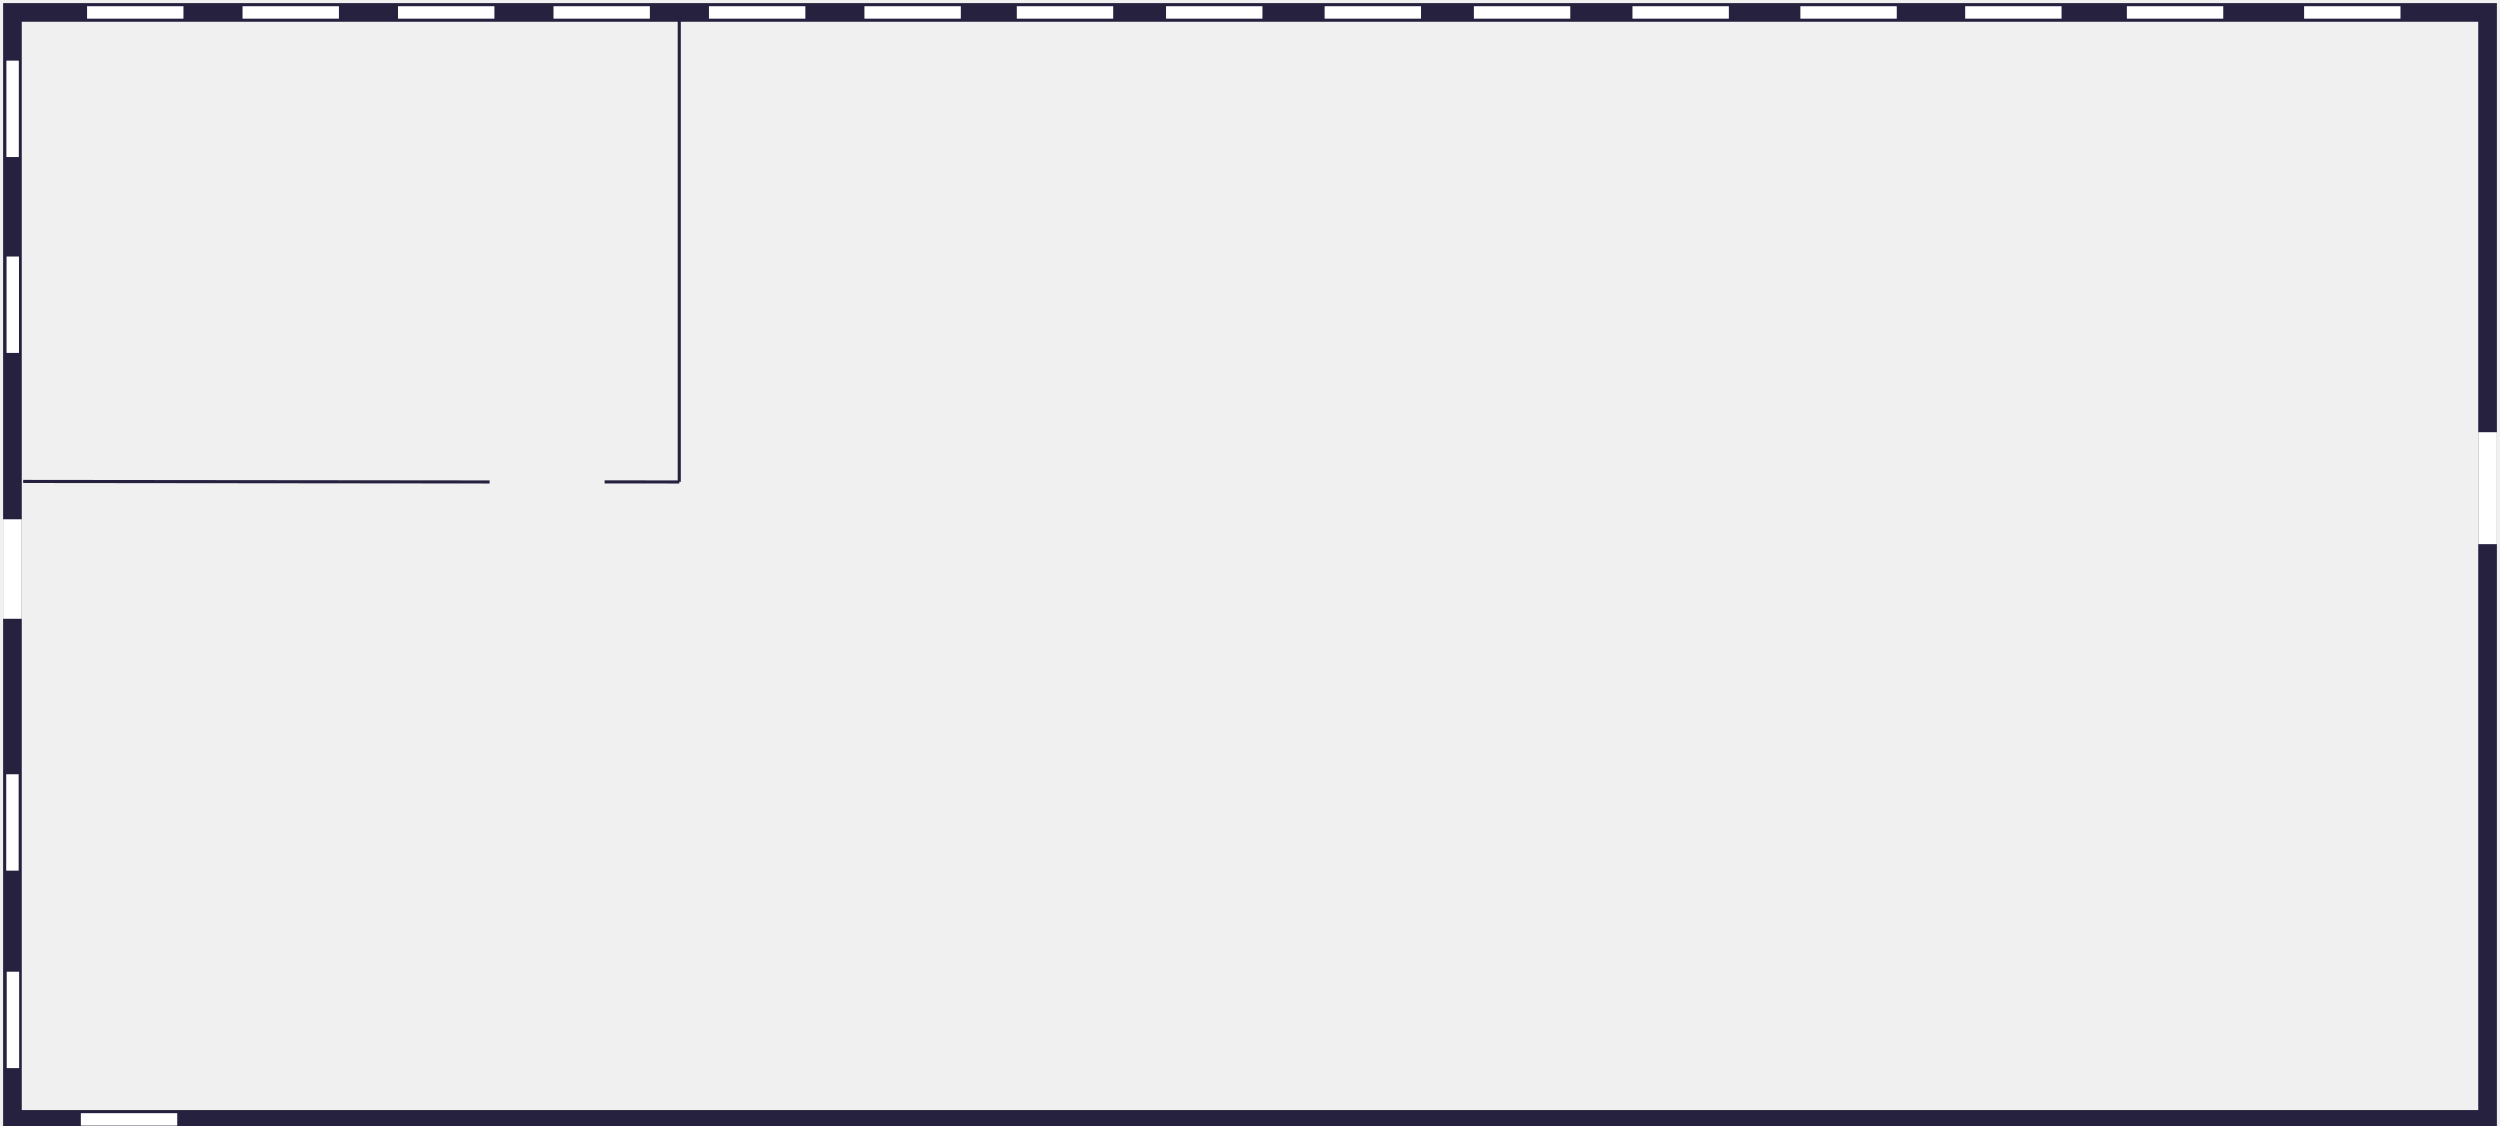
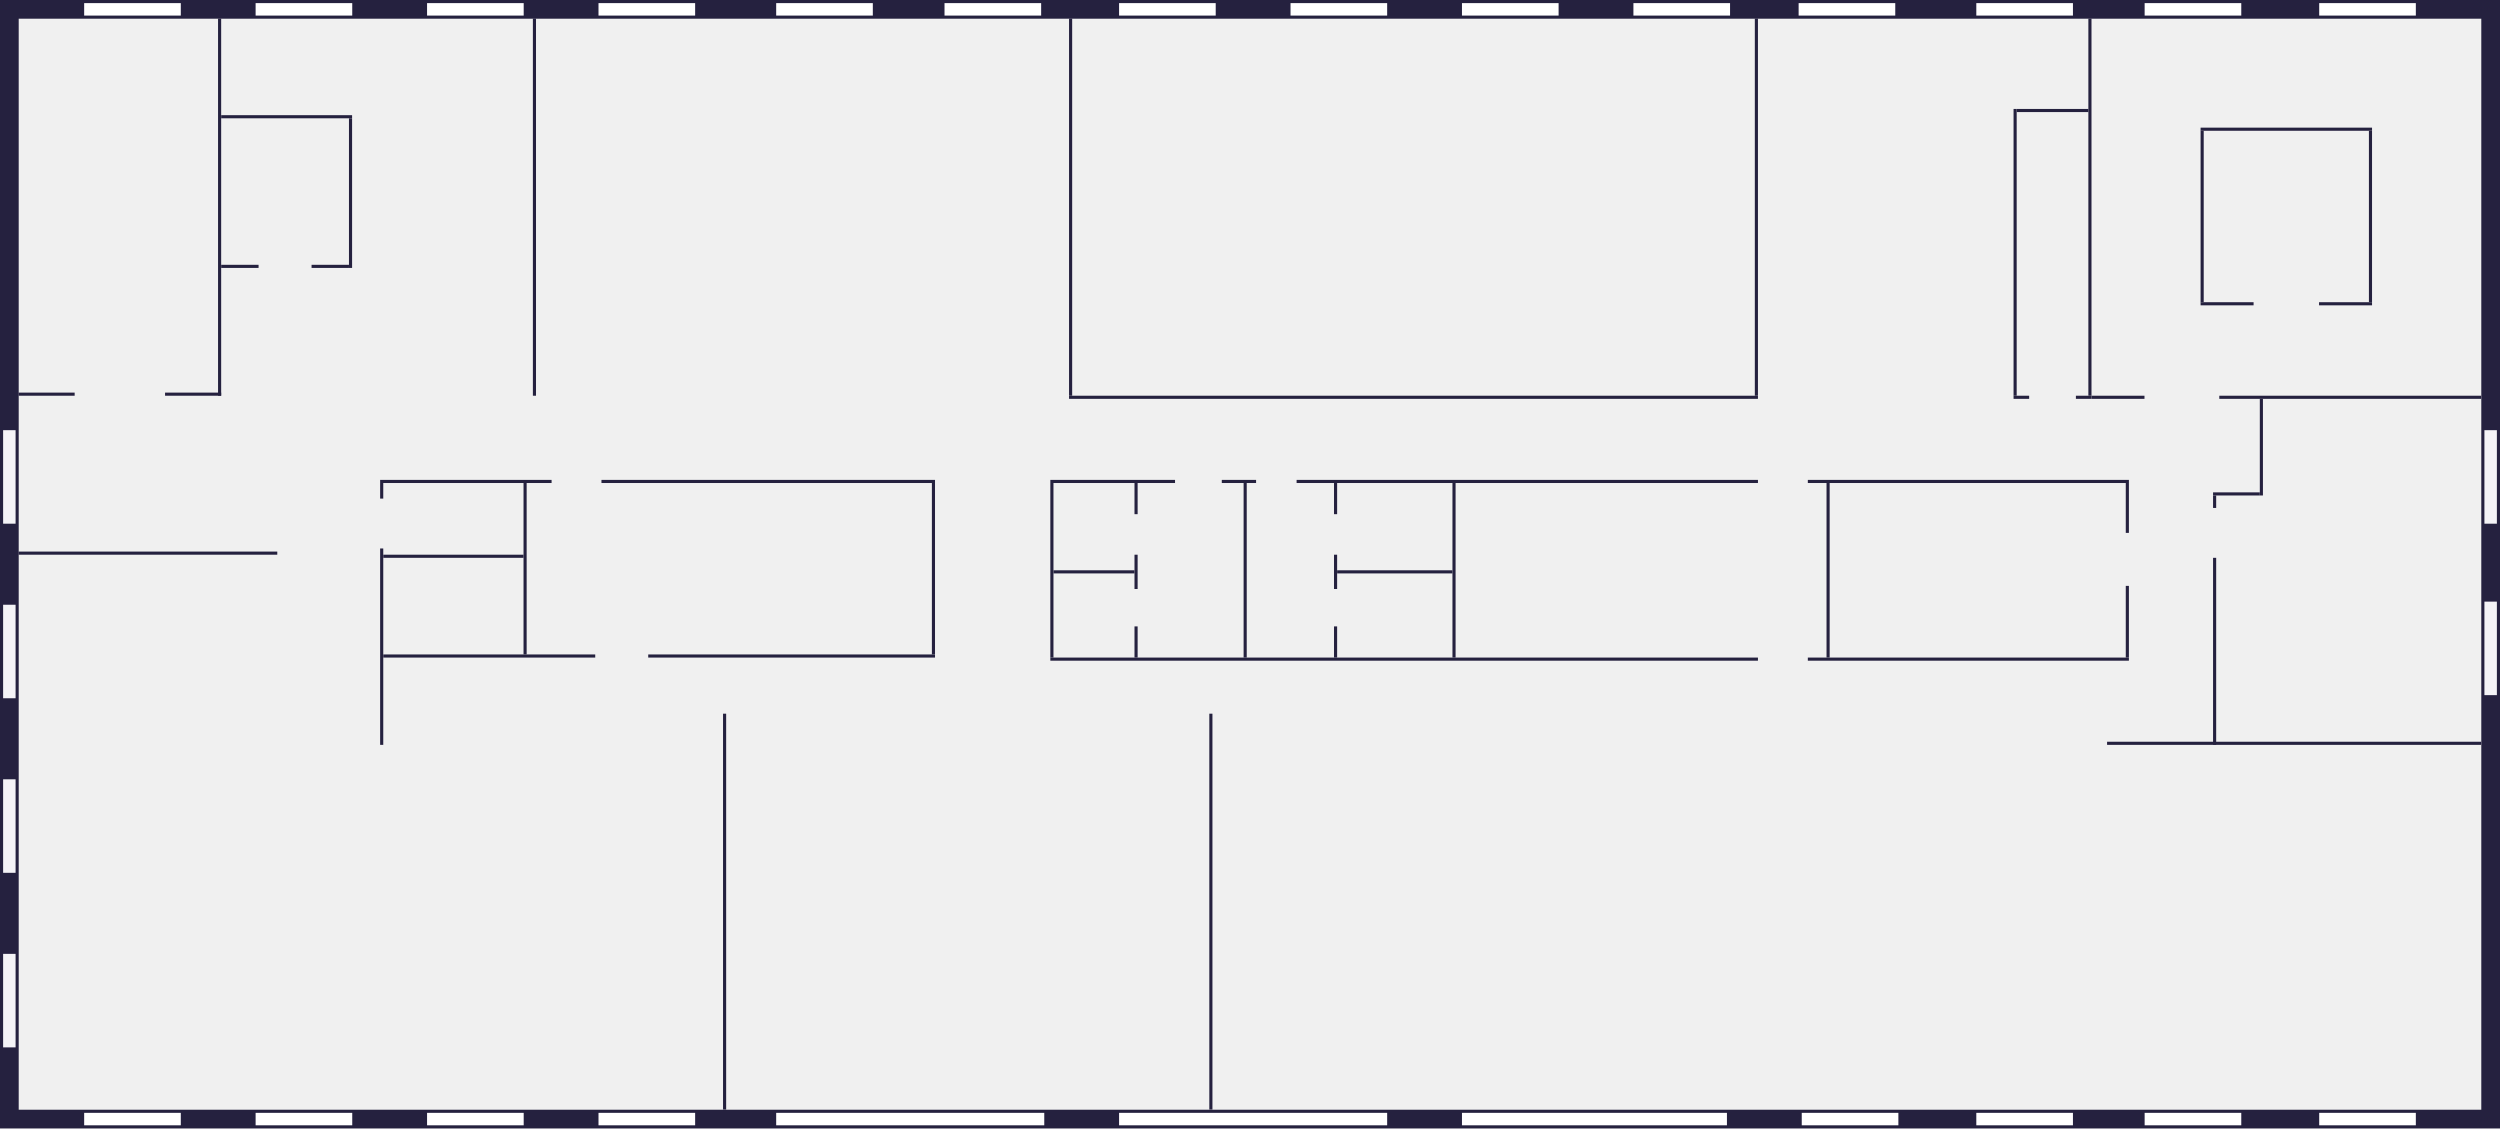
- <svg xmlns="http://www.w3.org/2000/svg" xmlns:xlink="http://www.w3.org/1999/xlink" viewBox="0 0 804 362" width="804" height="362">
-   <style type="text/css">.level1st0{fill:#25213F;}.level1st1{fill:#C1BECB;stroke:#25213F;stroke-width:0.5;}.level1st2{fill:#C4C4C4;stroke:#25213F;stroke-width:0.5;}.level1st3{fill:#FFFFFF;}.level1st4{fill:none;stroke:#25213F;}.level1level1st10{fill-rule:evenodd;clip-rule:evenodd;fill:#25213F;}</style>
-   <defs>
-     <symbol id="svg_6" viewBox="0 0 26 17">
-       <rect fill="white" height="13" id="svg_28" stroke="#25213F" transform="rotate(180 25.5 13.5)" width="25" x="25.5" y="13.5" />
-       <rect fill="#25213F" height="1" id="svg_29" transform="rotate(180 21 4)" width="16" x="21" y="4" />
-       <rect fill="#25213F" height="1" id="svg_30" transform="rotate(180 19 17)" width="12" x="19" y="17" />
-       <rect fill="#25213F" height="2" id="svg_31" transform="rotate(180 17 16)" width="8" x="17" y="16" />
-     </symbol>
-     <symbol id="svg_26" viewBox="0 0 26 17">
-       <rect fill="white" height="13" id="svg_32" stroke="#25213F" width="25" x="0.5" y="3.5" />
-       <rect fill="#25213F" height="1" id="svg_33" width="16" x="5" y="13" />
-       <rect fill="#25213F" height="1" id="svg_34" width="12" x="7" />
-       <rect fill="#25213F" height="2" id="svg_35" width="8" x="9" y="1" />
-     </symbol>
-   </defs>
-   <g class="level1layer layer">
-     <g id="walls">
-       <rect class="level1st1" height="149.503" id="svg_5" transform="rotate(90.0628 82.4517 154.914)" width="0.5" x="82.202" y="80.162" />
-       <path class="level1st0" d="m803,363l-802,0l0,-362l802,0l0,362zm-796,-6l790,0l0,-350l-790,0l0,350z" id="svg_2" />
-       <rect class="level1st3" height="4" id="svg_114" width="31" x="28" y="2" />
-       <rect class="level1st3" height="36" id="svg_141" width="6" x="797" y="139" />
-       <rect class="level1st3" height="32" id="svg_143" transform="matrix(1 0 0 1 0 0)" width="6" x="1" y="167" />
-       <rect class="level1st1" height="23.506" id="svg_3" transform="rotate(90.0628 206.451 154.985)" width="0.5" x="206.201" y="143.232" />
-       <rect class="level1st1" height="149.103" id="svg_1" width="0.5" x="218.201" y="5.608" />
-       <rect class="level1st3" height="4" id="svg_4" width="31" x="78" y="2" />
-       <rect class="level1st3" height="4" id="svg_7" width="31" x="128" y="2" />
-       <rect class="level1st3" height="4" id="svg_8" width="31" x="178" y="2" />
-       <rect class="level1st3" height="4" id="svg_9" width="31" x="228" y="2" />
-       <rect class="level1st3" height="4" id="svg_10" width="31" x="278" y="2" />
-       <rect class="level1st3" height="4" id="svg_11" width="31" x="327" y="2" />
-       <rect class="level1st3" height="4" id="svg_12" width="31" x="375" y="2" />
-       <rect class="level1st3" height="4" id="svg_13" width="31" x="426" y="2" />
-       <rect class="level1st3" height="4" id="svg_14" width="31" x="474" y="2" />
-       <rect class="level1st3" height="4" id="svg_15" width="31" x="525" y="2" />
-       <rect class="level1st3" height="4" id="svg_16" width="31" x="579" y="2" />
-       <rect class="level1st3" height="4" id="svg_17" width="31" x="632" y="2" />
-       <rect class="level1st3" height="4" id="svg_18" width="31" x="684" y="2" />
-       <rect class="level1st3" height="4" id="svg_19" width="31" x="741" y="2" />
-       <rect class="level1st3" height="4" id="svg_20" transform="rotate(90 4.02631 34.5263)" width="31" x="-11" y="32.5" />
-       <rect class="level1st3" height="4" id="svg_21" transform="rotate(90 4.55263 97.0526)" width="31" x="-10" y="95.5" />
-       <rect class="level1st3" height="4" id="svg_22" transform="rotate(90 4 263)" width="31" x="-10" y="261" />
-       <rect class="level1st3" height="4" id="svg_23" transform="rotate(90 3.07895 327.579)" width="31" x="-12" y="324.5" />
-       <rect class="level1st3" height="4" id="svg_25" width="31" x="26" y="358" />
+ <svg xmlns="http://www.w3.org/2000/svg" viewBox="0 0 802 362" width="802" height="362">
+   <style type="text/css">.st0{fill:#25213F;}
+ 	.st1{fill:#C1BECB;stroke:#25213F;stroke-width:0.5;}
+ 	.st2{fill:#C4C4C4;stroke:#25213F;stroke-width:0.5;}
+ 	.st3{fill:#FFFFFF;}
+ 	.st4{fill:#F4F3F6;}
+ 	.st5{fill:none;stroke:#25213F;}
+ 	.st6{clip-path:url(#SVGID_2_);}</style>
+   <g class="layer">
+     <g id="СТЕНЫ">
+       <g id="svg_1">
+         <path class="st0" d="m802,362l-802,0l0,-362l802,0l0,362zm-796,-6l790,0l0,-350l-790,0l0,350z" id="svg_2" />
+       </g>
+       <rect class="st1" height="47.5" id="svg_3" width="0.5" x="112.2" y="38.2" />
+       <rect class="st1" height="120.5" id="svg_4" width="0.5" x="70.2" y="6.2" />
+       <rect class="st1" height="126.5" id="svg_5" width="0.5" x="232.2" y="229.2" />
+       <rect class="st1" height="126.5" id="svg_6" width="0.5" x="388.2" y="229.2" />
+       <rect class="st1" height="62.5" id="svg_7" width="0.5" x="122.2" y="176.2" />
+       <rect class="st1" height="30.5" id="svg_8" width="0.5" x="725.2" y="128.2" />
+       <rect class="st1" height="59.5" id="svg_9" width="0.5" x="710.2" y="179.2" />
+       <rect class="st1" height="3.5" id="svg_10" width="0.5" x="710.2" y="159.2" />
+       <rect class="st1" height="55.5" id="svg_11" width="0.5" x="466.2" y="155.2" />
+       <rect class="st1" height="55.5" id="svg_12" width="0.5" x="586.2" y="155.2" />
+       <rect class="st1" height="15.5" id="svg_13" width="0.5" x="682.2" y="155.2" />
+       <rect class="st1" height="22.5" id="svg_14" width="0.5" x="682.2" y="188.2" />
+       <rect class="st1" height="55.5" id="svg_15" width="0.5" x="399.2" y="155.2" />
+       <rect class="st1" height="55.5" id="svg_16" width="0.5" x="337.2" y="155.2" />
+       <rect class="st1" height="4.5" id="svg_17" width="0.5" x="122.2" y="155.2" />
+       <rect class="st1" height="54.5" id="svg_18" width="0.5" x="168.2" y="155.2" />
+       <rect class="st1" height="54.5" id="svg_19" width="0.5" x="299.2" y="155.2" />
+       <rect class="st1" height="9.5" id="svg_20" width="0.5" x="428.2" y="155.2" />
+       <rect class="st1" height="10.5" id="svg_21" width="0.5" x="428.2" y="178.2" />
+       <rect class="st2" height="0.5" id="svg_22" width="36.5" x="429.2" y="183.2" />
+       <rect class="st1" height="9.5" id="svg_23" width="0.5" x="428.2" y="201.2" />
+       <rect class="st1" height="9.5" id="svg_24" width="0.5" x="364.2" y="155.2" />
+       <rect class="st1" height="10.5" id="svg_25" width="0.5" x="364.2" y="178.2" />
+       <rect class="st2" height="0.5" id="svg_26" width="25.5" x="338.2" y="183.2" />
+       <rect class="st1" height="9.5" id="svg_27" width="0.5" x="364.2" y="201.2" />
+       <rect class="st1" height="120.5" id="svg_28" width="0.5" x="343.2" y="6.2" />
+       <rect class="st1" height="120.5" id="svg_29" width="0.5" x="171.2" y="6.2" />
+       <rect class="st1" height="120.5" id="svg_30" width="0.5" x="563.2" y="6.2" />
+       <rect class="st1" height="120.5" id="svg_31" width="0.5" x="670.2" y="6.2" />
+       <rect class="st1" height="54.5" id="svg_32" width="0.5" x="706.2" y="42.2" />
+       <rect class="st1" height="54.5" id="svg_33" width="0.5" x="760.2" y="42.2" />
+       <rect class="st1" height="91.5" id="svg_34" width="0.5" x="646.2" y="35.2" />
+       <rect class="st2" height="0.5" id="svg_35" width="82.5" x="6.2" y="177.2" />
+       <rect class="st2" height="0.5" id="svg_36" width="54.5" x="122.2" y="154.2" />
+       <rect class="st2" height="0.5" id="svg_37" width="106.5" x="193.2" y="154.2" />
+       <rect class="st2" height="0.5" id="svg_38" width="67.5" x="123.2" y="210.2" />
+       <rect class="st2" height="0.5" id="svg_39" width="44.5" x="123.2" y="178.2" />
+       <rect class="st2" height="0.5" id="svg_40" width="91.5" x="208.2" y="210.2" />
+       <rect class="st2" height="0.5" id="svg_41" width="39.5" x="337.2" y="154.2" />
+       <rect class="st2" height="0.5" id="svg_42" width="10.5" x="392.2" y="154.2" />
+       <rect class="st2" height="0.5" id="svg_43" width="147.5" x="416.2" y="154.2" />
+       <rect class="st2" height="0.5" id="svg_44" width="102.5" x="580.2" y="154.2" />
+       <rect class="st2" height="0.5" id="svg_45" width="102.5" x="580.2" y="211.2" />
+       <rect class="st2" height="0.5" id="svg_46" width="220.5" x="343.2" y="127.2" />
+       <rect class="st2" height="0.5" id="svg_47" width="17.5" x="53.2" y="126.2" />
+       <rect class="st2" height="0.5" id="svg_48" width="17.5" x="6.2" y="126.2" />
+       <rect class="st2" height="0.5" id="svg_49" width="41.5" x="71.2" y="37.2" />
+       <rect class="st2" height="0.5" id="svg_50" width="11.5" x="71.2" y="85.2" />
+       <rect class="st2" height="0.5" id="svg_51" width="11.5" x="100.2" y="85.2" />
+       <rect class="st2" height="0.5" id="svg_52" width="4.5" x="646.2" y="127.2" />
+       <rect class="st2" height="0.5" id="svg_53" width="4.5" x="666.2" y="127.2" />
+       <rect class="st2" height="0.5" id="svg_54" width="16.5" x="671.2" y="127.2" />
+       <rect class="st2" height="0.5" id="svg_55" width="83.5" x="712.2" y="127.2" />
+       <rect class="st2" height="0.5" id="svg_56" width="54.5" x="706.2" y="41.2" />
+       <rect class="st2" height="0.5" id="svg_57" width="16.5" x="706.2" y="97.2" />
+       <rect class="st2" height="0.5" id="svg_58" width="16.5" x="744.2" y="97.2" />
+       <rect class="st2" height="0.5" id="svg_59" width="119.5" x="676.2" y="238.2" />
+       <rect class="st2" height="0.5" id="svg_60" width="14.5" x="710.2" y="158.2" />
+       <rect class="st2" height="0.5" id="svg_61" width="226.5" x="337.2" y="211.2" />
+       <rect class="st2" height="0.5" id="svg_62" width="22.5" x="647.2" y="35.2" />
+       <rect class="st3" height="4" id="svg_63" width="31" x="82" y="1" />
+       <rect class="st3" height="4" id="svg_64" width="31" x="82" y="357" />
+       <rect class="st3" height="4" id="svg_65" width="31" x="27" y="1" />
+       <rect class="st3" height="4" id="svg_66" width="31" x="27" y="357" />
+       <rect class="st3" height="4" id="svg_67" width="31" x="137" y="1" />
+       <rect class="st3" height="4" id="svg_68" width="31" x="137" y="357" />
+       <rect class="st3" height="4" id="svg_69" width="31" x="192" y="1" />
+       <rect class="st3" height="4" id="svg_70" width="31" x="192" y="357" />
+       <rect class="st3" height="4" id="svg_71" width="31" x="249" y="1" />
+       <rect class="st3" height="4" id="svg_72" width="86" x="249" y="357" />
+       <rect class="st3" height="4" id="svg_73" width="31" x="303" y="1" />
+       <rect class="st3" height="4" id="svg_74" width="31" x="359" y="1" />
+       <rect class="st3" height="4" id="svg_75" width="86" x="359" y="357" />
+       <rect class="st3" height="4" id="svg_76" width="31" x="414" y="1" />
+       <rect class="st3" height="4" id="svg_77" width="31" x="469" y="1" />
+       <rect class="st3" height="4" id="svg_78" width="85" x="469" y="357" />
+       <rect class="st3" height="4" id="svg_79" width="31" x="524" y="1" />
+       <rect class="st3" height="4" id="svg_80" width="31" x="577" y="1" />
+       <rect class="st3" height="4" id="svg_81" width="31" x="578" y="357" />
+       <rect class="st3" height="4" id="svg_82" width="31" x="634" y="1" />
+       <rect class="st3" height="4" id="svg_83" width="31" x="634" y="357" />
+       <rect class="st3" height="4" id="svg_84" width="31" x="688" y="1" />
+       <rect class="st3" height="4" id="svg_85" width="31" x="688" y="357" />
+       <rect class="st3" height="4" id="svg_86" width="31" x="744" y="1" />
+       <rect class="st3" height="4" id="svg_87" width="31" x="744" y="357" />
+       <rect class="st4" height="30" id="svg_88" width="4" x="797" y="193" />
+       <rect class="st4" height="30" id="svg_89" width="4" x="797" y="138" />
+       <rect class="st4" height="30" id="svg_90" width="4" x="1" y="138" />
+       <rect class="st4" height="30" id="svg_91" width="4" x="1" y="194" />
+       <rect class="st4" height="30" id="svg_92" width="4" x="1" y="250" />
+       <rect class="st4" height="30" id="svg_93" width="4" x="1" y="306" />
    </g>
-     <g id="Layer_2" opacity="0.33" />
-   </g>
-   <g class="layer" id="areas">
-   </g>
-   <g class="layer" id="workplaces">
-     <use data-workplaceid="7788" id="svg_24" transform="matrix(4.64103 0 0 4.64103 0 0)" x="74" xlink:href="#svg_6" y="30" />
-     <use id="svg_27" transform="matrix(4.64103 0 0 4.64103 0 0)" x="74" xlink:href="#svg_26" y="30" />
  </g>
</svg>
